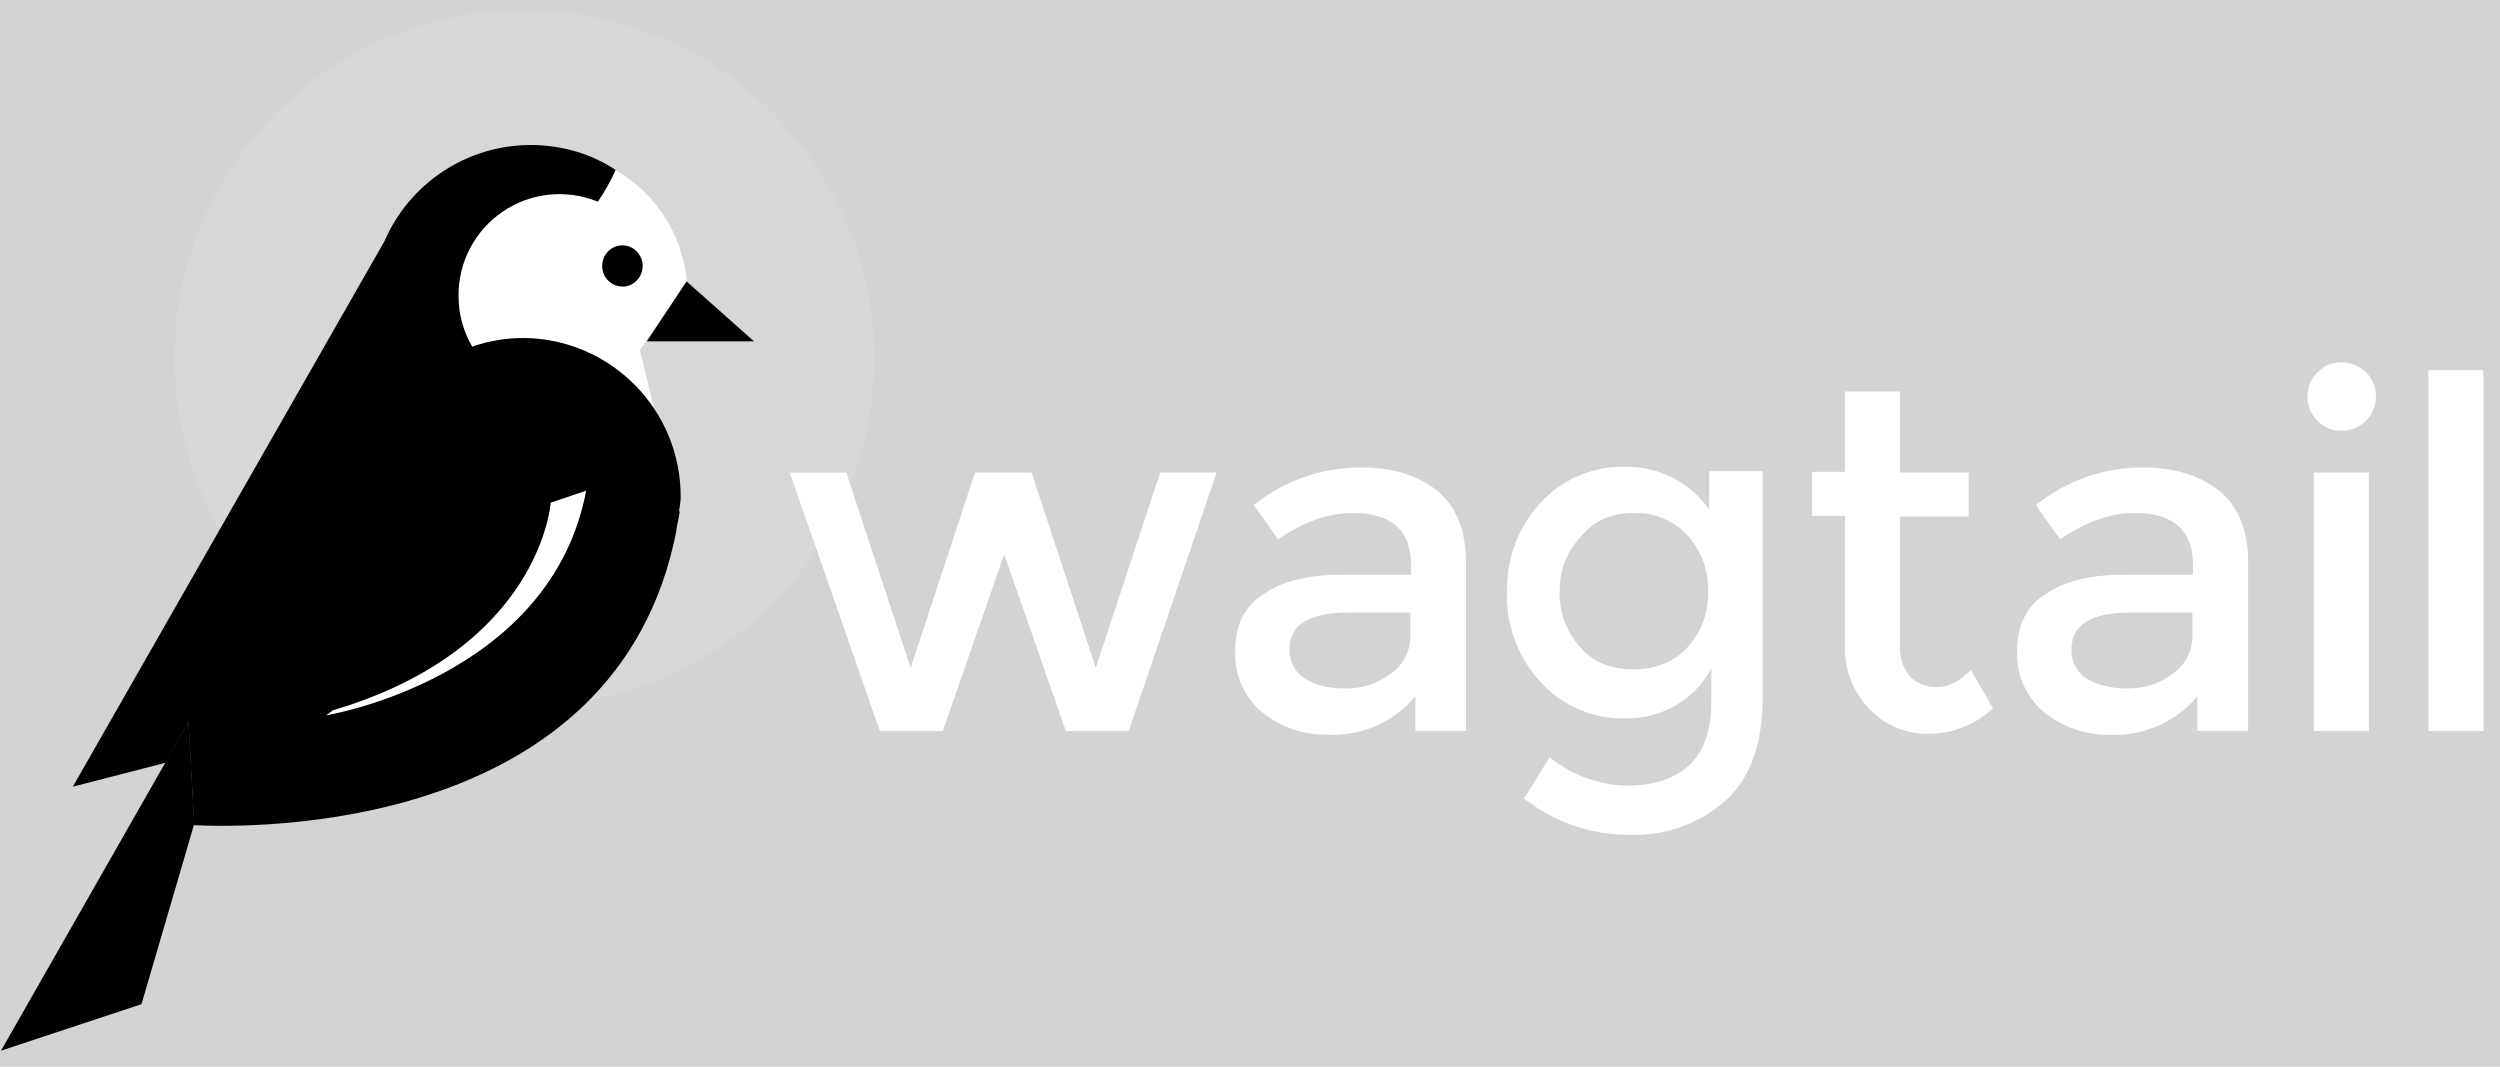
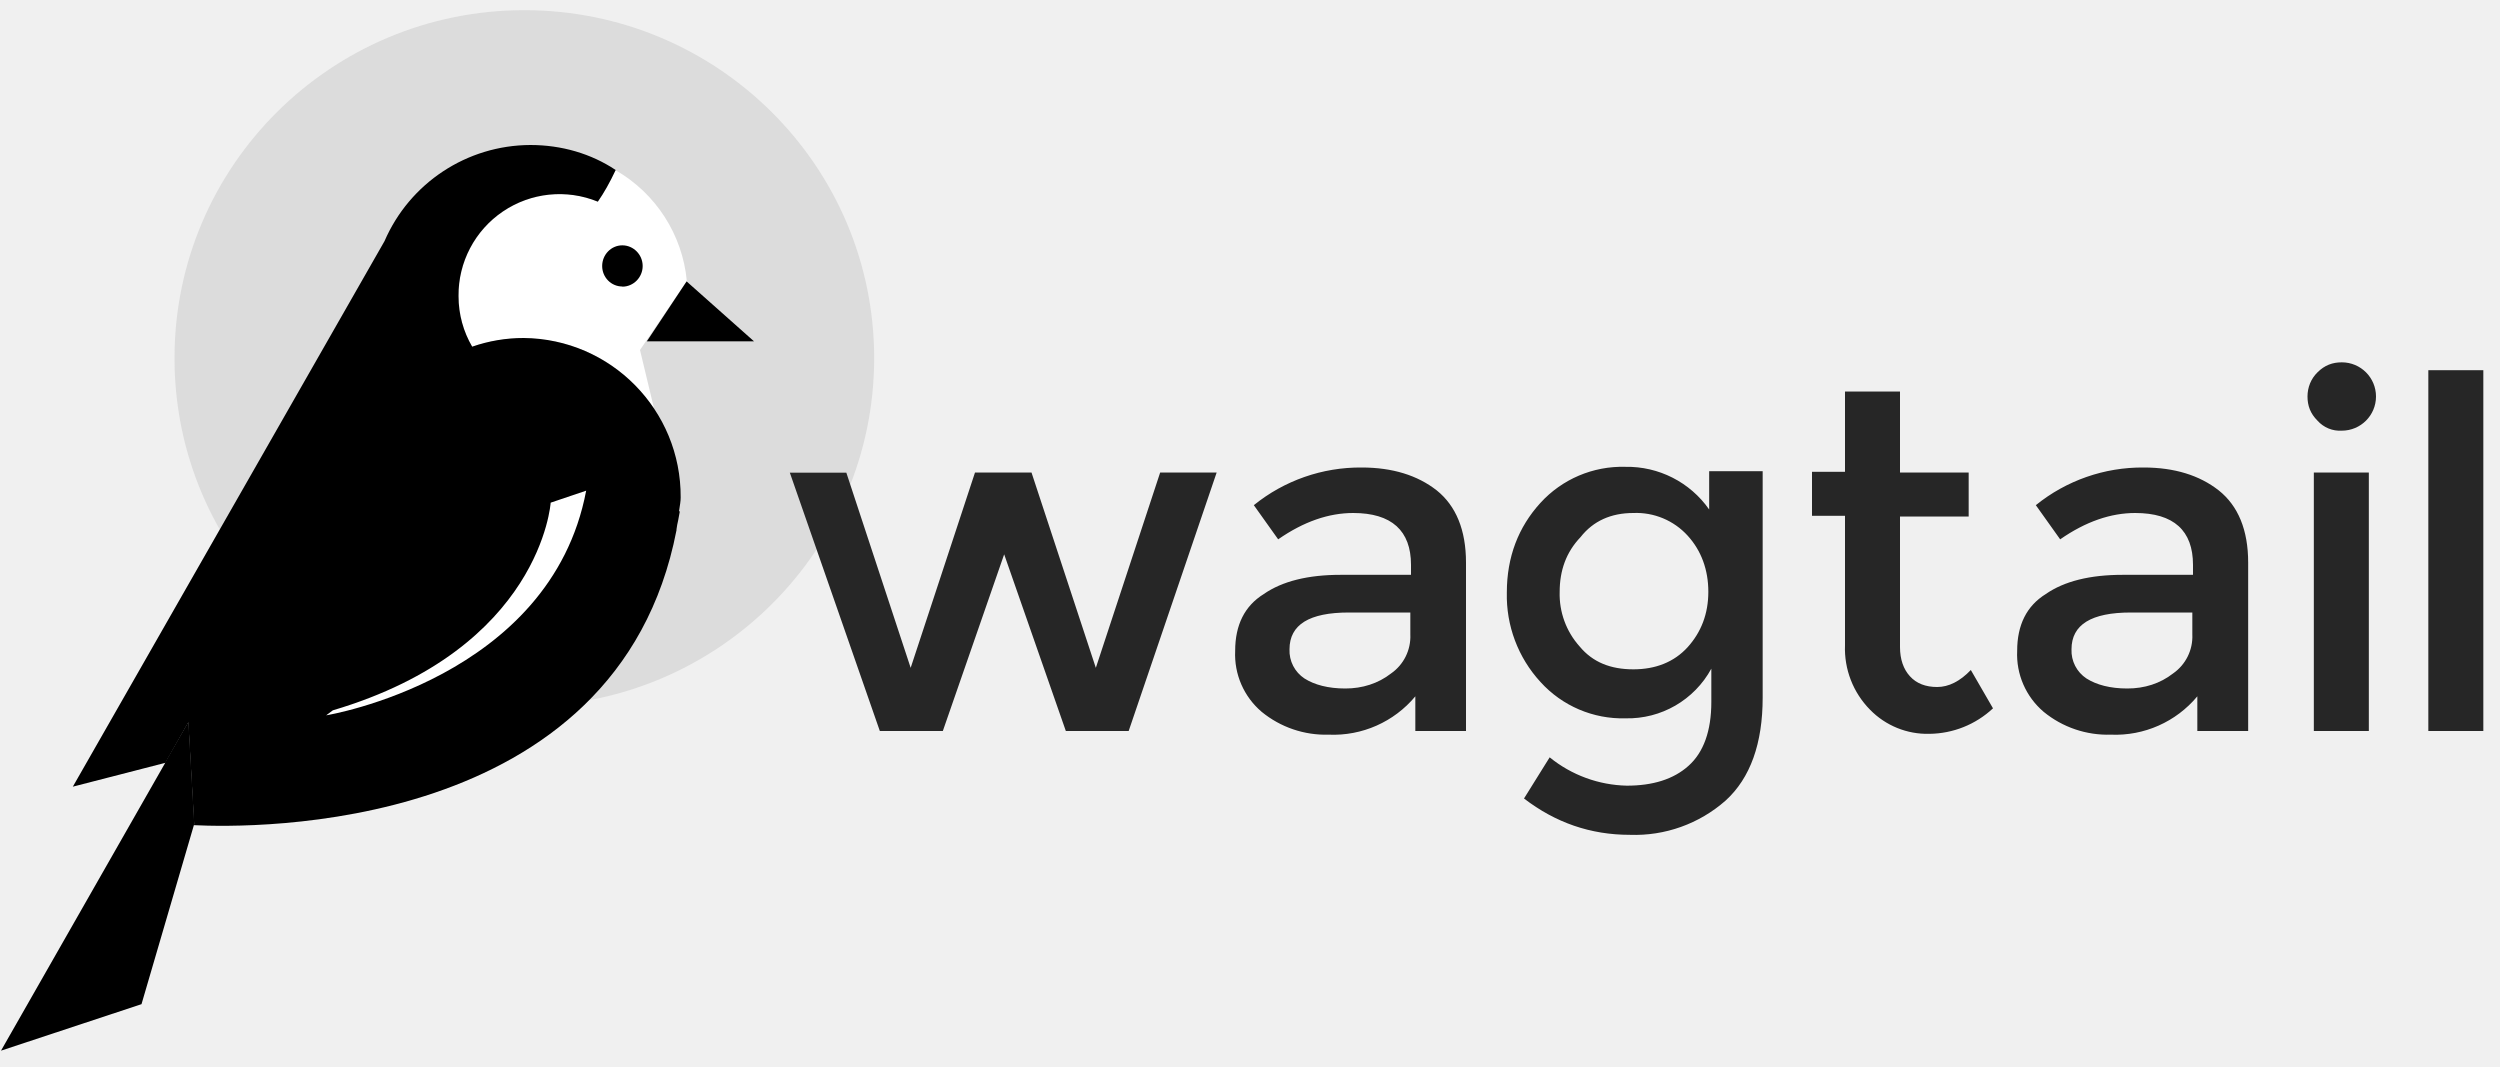
<svg xmlns="http://www.w3.org/2000/svg" viewBox="0 0 150 64">
-   <rect fill="lightgrey" width="100%" height="100%" />
-   <ellipse class="wagtail-logo__light" cx="31.46" cy="21.49" fill="#fff" opacity=".1" rx="20.99" ry="20.88" />
+   <ellipse class="wagtail-logo__light" cx="31.46" cy="21.49" fill="#262626" opacity=".1" rx="20.99" ry="20.88" />
  <path class="wagtail-logo__light" fill="#fff" d="M39.23 24.51a9.37 9.37 0 0 0-10.9-3.7 6.06 6.06 0 0 1-.81-3.05 6.06 6.06 0 0 1 8.35-5.66c.36-.51.7-1.12 1.06-1.89a8.6 8.6 0 0 1 4.28 6.65L38.4 21l.84 3.5Z" />
  <path class="wagtail-logo__dark" fill="#000" d="m9.9 45.78 1.75 3.66-.35-6.1-1.4 2.44Z" />
  <path class="wagtail-logo__dark " fill="#000" d="m4.37 47.2 18.7-32.73a9.57 9.57 0 0 1 8.75-5.77c1.88 0 3.65.52 5.12 1.5-.36.77-.71 1.38-1.07 1.9a6.06 6.06 0 0 0-8.36 5.66c0 1.12.3 2.15.82 3.04a9.36 9.36 0 0 1 3.09-.52 9.51 9.51 0 0 1 9.42 9.57c0 .22-.04.44-.08.7l-.02.13h.05l-.1.54c-.04.18-.08.36-.1.54v.05c-3.53 18.26-25.55 17.87-28.96 17.7l.02-.07-.35-6.1-1.38 2.43-5.55 1.43Z" />
  <path class="wagtail-logo__light" fill="#fff" d="m19.97 42.62-.4.3s13.47-2.2 15.6-13.48l-2.13.72s-.56 8.75-13.07 12.46Z" />
  <path class="wagtail-logo__dark" fill="#000" d="M37.34 17.2c.67 0 1.22-.56 1.22-1.24 0-.68-.55-1.24-1.22-1.24-.67 0-1.21.56-1.21 1.24 0 .68.54 1.23 1.21 1.23ZM41.2 16.88l-2.39 3.6h6.43l-4.05-3.6ZM11.3 43.34.06 63.04l8.43-2.79 3.16-10.8-.35-6.11Z" />
-   <path class="wagtail-logo__light" fill="#fff" d="M56.57 43.86h-3.78l-5.4-15.5h3.39l3.86 11.71 3.86-11.72h3.39l3.86 11.72 3.86-11.72H73l-5.28 15.51h-3.77l-3.7-10.6-3.68 10.6ZM87.92 43.86h-3v-2.08a6.4 6.4 0 0 1-5.2 2.3 6.06 6.06 0 0 1-4.02-1.37 4.52 4.52 0 0 1-1.59-3.66c0-1.54.56-2.69 1.72-3.41 1.11-.77 2.66-1.15 4.59-1.15h4.24v-.6c0-2.05-1.16-3.11-3.47-3.11-1.46 0-2.96.51-4.5 1.58l-1.46-2.05a10.15 10.15 0 0 1 6.47-2.26c1.85 0 3.35.47 4.5 1.37 1.16.93 1.76 2.38 1.76 4.34v10.1h-.04Zm-3.3-5.8v-1.31h-3.69c-2.36 0-3.56.72-3.56 2.21a2 2 0 0 0 .9 1.75c.6.38 1.42.6 2.45.6 1.02 0 1.97-.3 2.74-.9a2.7 2.7 0 0 0 1.16-2.34ZM105.76 28.35v13.51c0 2.73-.73 4.82-2.23 6.18a8.24 8.24 0 0 1-5.74 2.05c-2.36 0-4.46-.73-6.35-2.18l1.54-2.47a7.6 7.6 0 0 0 4.63 1.7c1.55 0 2.8-.38 3.7-1.19.9-.8 1.37-2.09 1.37-3.83v-2a5.71 5.71 0 0 1-5.15 2.98 6.64 6.64 0 0 1-5.1-2.18 7.66 7.66 0 0 1-2.02-5.37c0-2.13.69-3.92 2.01-5.37a6.64 6.64 0 0 1 5.1-2.17 6 6 0 0 1 5.03 2.56v-2.3h3.21v.08Zm-12.18 7.16a4.7 4.7 0 0 0 1.2 3.28c.78.94 1.85 1.37 3.22 1.37 1.33 0 2.44-.43 3.26-1.33.81-.9 1.24-2 1.24-3.32 0-1.32-.42-2.47-1.24-3.37A4.17 4.17 0 0 0 98 30.78c-1.33 0-2.4.47-3.17 1.45-.86.9-1.25 2-1.25 3.28ZM114 30.95v7.88c0 .73.21 1.33.6 1.75.39.43.94.64 1.63.64s1.37-.34 2.02-1.02l1.33 2.3a5.67 5.67 0 0 1-3.82 1.53 4.8 4.8 0 0 1-3.56-1.45 5.22 5.22 0 0 1-1.5-3.87v-7.76h-1.98v-2.64h1.98v-4.82h3.3v4.86h4.12v2.64H114v-.04ZM134.84 43.86h-3v-2.08a6.4 6.4 0 0 1-5.19 2.3 6.06 6.06 0 0 1-4.03-1.37 4.52 4.52 0 0 1-1.59-3.66c0-1.54.56-2.69 1.72-3.41 1.11-.77 2.66-1.15 4.59-1.15h4.24v-.6c0-2.05-1.15-3.11-3.47-3.11-1.46 0-2.96.51-4.5 1.58l-1.46-2.05a10.15 10.15 0 0 1 6.47-2.26c1.85 0 3.35.47 4.5 1.37 1.17.93 1.77 2.38 1.77 4.34v10.1h-.05Zm-3.3-5.8v-1.31h-3.69c-2.36 0-3.56.72-3.56 2.21a2 2 0 0 0 .9 1.75c.6.38 1.42.6 2.45.6 1.03 0 1.97-.3 2.74-.9a2.7 2.7 0 0 0 1.16-2.34ZM139.05 25.24c-.43-.43-.6-.9-.6-1.45 0-.55.21-1.07.6-1.45.43-.43.9-.6 1.46-.6a2.05 2.05 0 1 1 0 4.1 1.8 1.8 0 0 1-1.46-.6Zm3.08 18.62h-3.3V28.35h3.3v15.51ZM149 43.86h-3.3V22.21h3.3v21.65Z" />
+   <path class="wagtail-logo__light" fill="#262626" d="M56.57 43.86h-3.78l-5.4-15.5h3.39l3.86 11.71 3.86-11.72h3.39l3.86 11.72 3.86-11.72H73l-5.28 15.51h-3.77l-3.7-10.6-3.68 10.6ZM87.92 43.86h-3v-2.08a6.4 6.4 0 0 1-5.2 2.3 6.06 6.06 0 0 1-4.02-1.37 4.52 4.52 0 0 1-1.59-3.66c0-1.54.56-2.69 1.72-3.41 1.11-.77 2.66-1.15 4.59-1.15h4.24v-.6c0-2.05-1.16-3.11-3.47-3.11-1.46 0-2.96.51-4.5 1.58l-1.46-2.05a10.15 10.15 0 0 1 6.47-2.26c1.85 0 3.35.47 4.5 1.37 1.16.93 1.76 2.38 1.76 4.34v10.1h-.04Zm-3.3-5.8v-1.31h-3.69c-2.36 0-3.56.72-3.56 2.21a2 2 0 0 0 .9 1.75c.6.38 1.42.6 2.45.6 1.02 0 1.97-.3 2.74-.9a2.7 2.7 0 0 0 1.16-2.34ZM105.76 28.35v13.51c0 2.73-.73 4.82-2.23 6.18a8.24 8.24 0 0 1-5.74 2.05c-2.36 0-4.46-.73-6.35-2.18l1.54-2.47a7.6 7.6 0 0 0 4.63 1.7c1.55 0 2.8-.38 3.7-1.19.9-.8 1.37-2.09 1.37-3.83v-2a5.71 5.71 0 0 1-5.15 2.98 6.64 6.64 0 0 1-5.1-2.18 7.66 7.66 0 0 1-2.02-5.37c0-2.13.69-3.92 2.01-5.37a6.64 6.64 0 0 1 5.1-2.17 6 6 0 0 1 5.03 2.56v-2.3h3.21v.08Zm-12.18 7.16a4.7 4.7 0 0 0 1.2 3.28c.78.94 1.85 1.37 3.22 1.37 1.33 0 2.44-.43 3.26-1.33.81-.9 1.24-2 1.24-3.32 0-1.32-.42-2.47-1.24-3.37A4.17 4.17 0 0 0 98 30.78c-1.33 0-2.4.47-3.17 1.45-.86.9-1.25 2-1.25 3.28ZM114 30.95v7.88c0 .73.21 1.33.6 1.75.39.43.94.64 1.63.64s1.37-.34 2.02-1.02l1.33 2.3a5.67 5.67 0 0 1-3.82 1.53 4.8 4.8 0 0 1-3.56-1.45 5.22 5.22 0 0 1-1.5-3.87v-7.76h-1.98v-2.64h1.98v-4.82h3.3v4.86h4.12v2.64H114v-.04ZM134.84 43.86h-3v-2.08a6.4 6.4 0 0 1-5.19 2.3 6.06 6.06 0 0 1-4.03-1.37 4.52 4.52 0 0 1-1.59-3.66c0-1.54.56-2.69 1.72-3.41 1.11-.77 2.66-1.15 4.59-1.15h4.24v-.6c0-2.05-1.15-3.11-3.47-3.11-1.46 0-2.96.51-4.5 1.58l-1.46-2.05a10.15 10.15 0 0 1 6.47-2.26c1.85 0 3.35.47 4.5 1.37 1.17.93 1.77 2.38 1.77 4.34v10.1h-.05Zm-3.3-5.8v-1.31h-3.69c-2.36 0-3.56.72-3.56 2.21a2 2 0 0 0 .9 1.75c.6.38 1.42.6 2.45.6 1.03 0 1.97-.3 2.74-.9a2.7 2.7 0 0 0 1.16-2.34ZM139.05 25.24c-.43-.43-.6-.9-.6-1.45 0-.55.21-1.07.6-1.45.43-.43.9-.6 1.46-.6a2.05 2.05 0 1 1 0 4.1 1.8 1.8 0 0 1-1.46-.6Zm3.08 18.62h-3.3V28.35h3.3v15.51ZM149 43.86h-3.3V22.21h3.3v21.65Z" />
</svg>
